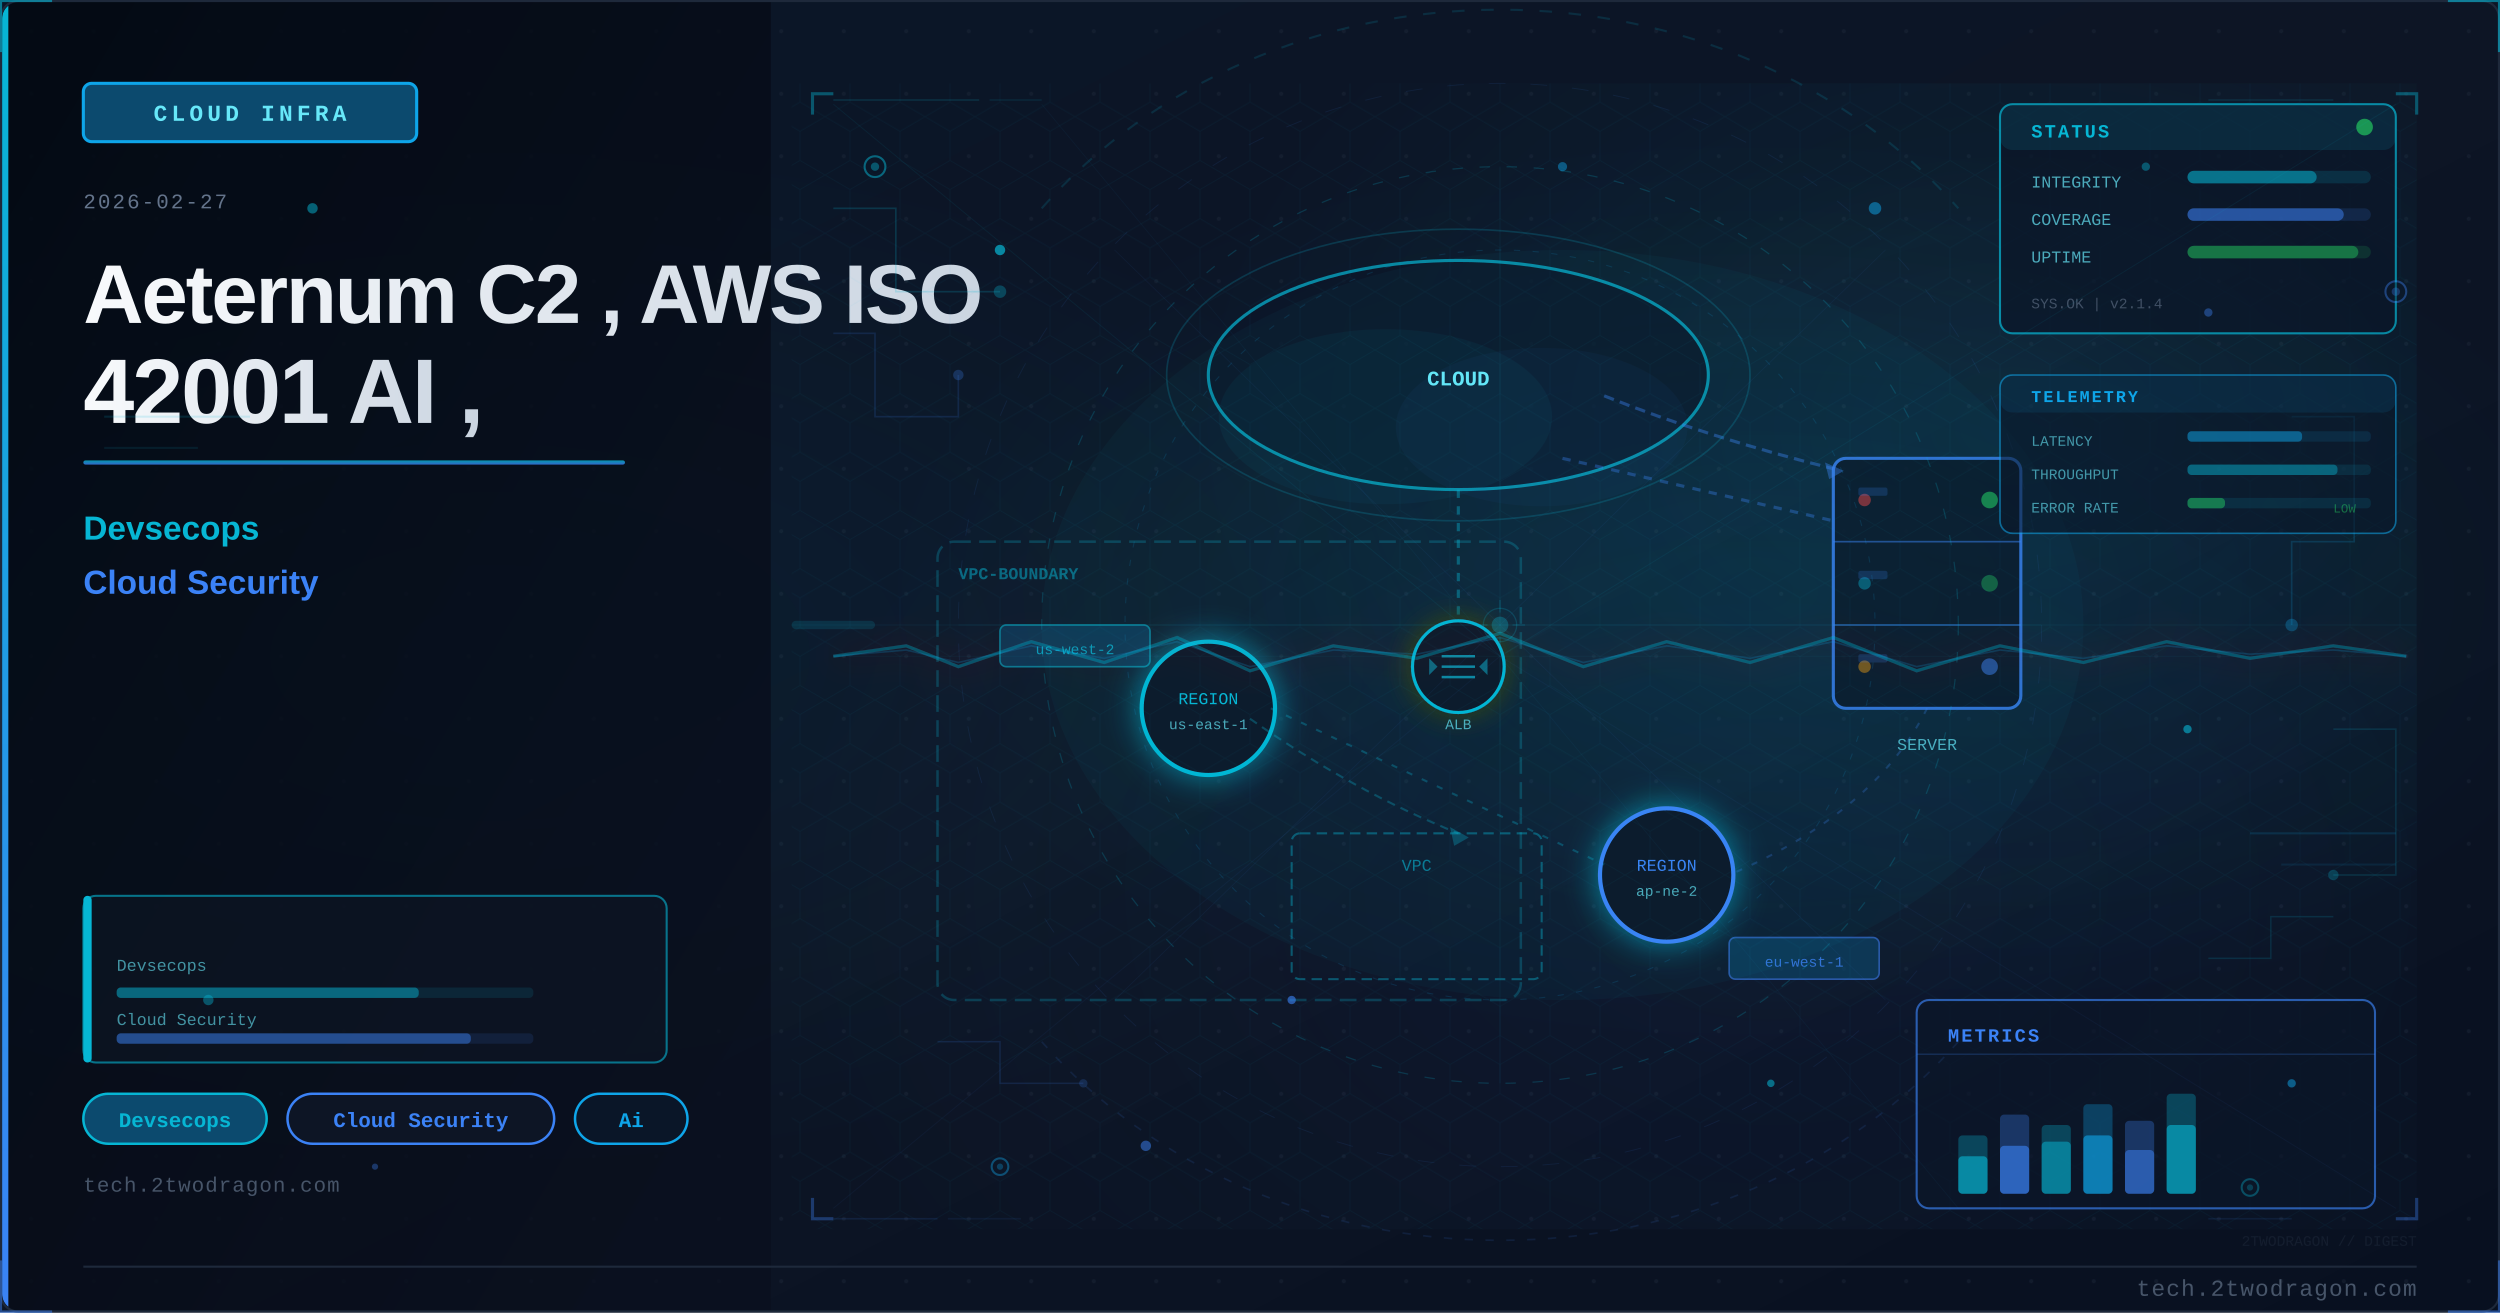
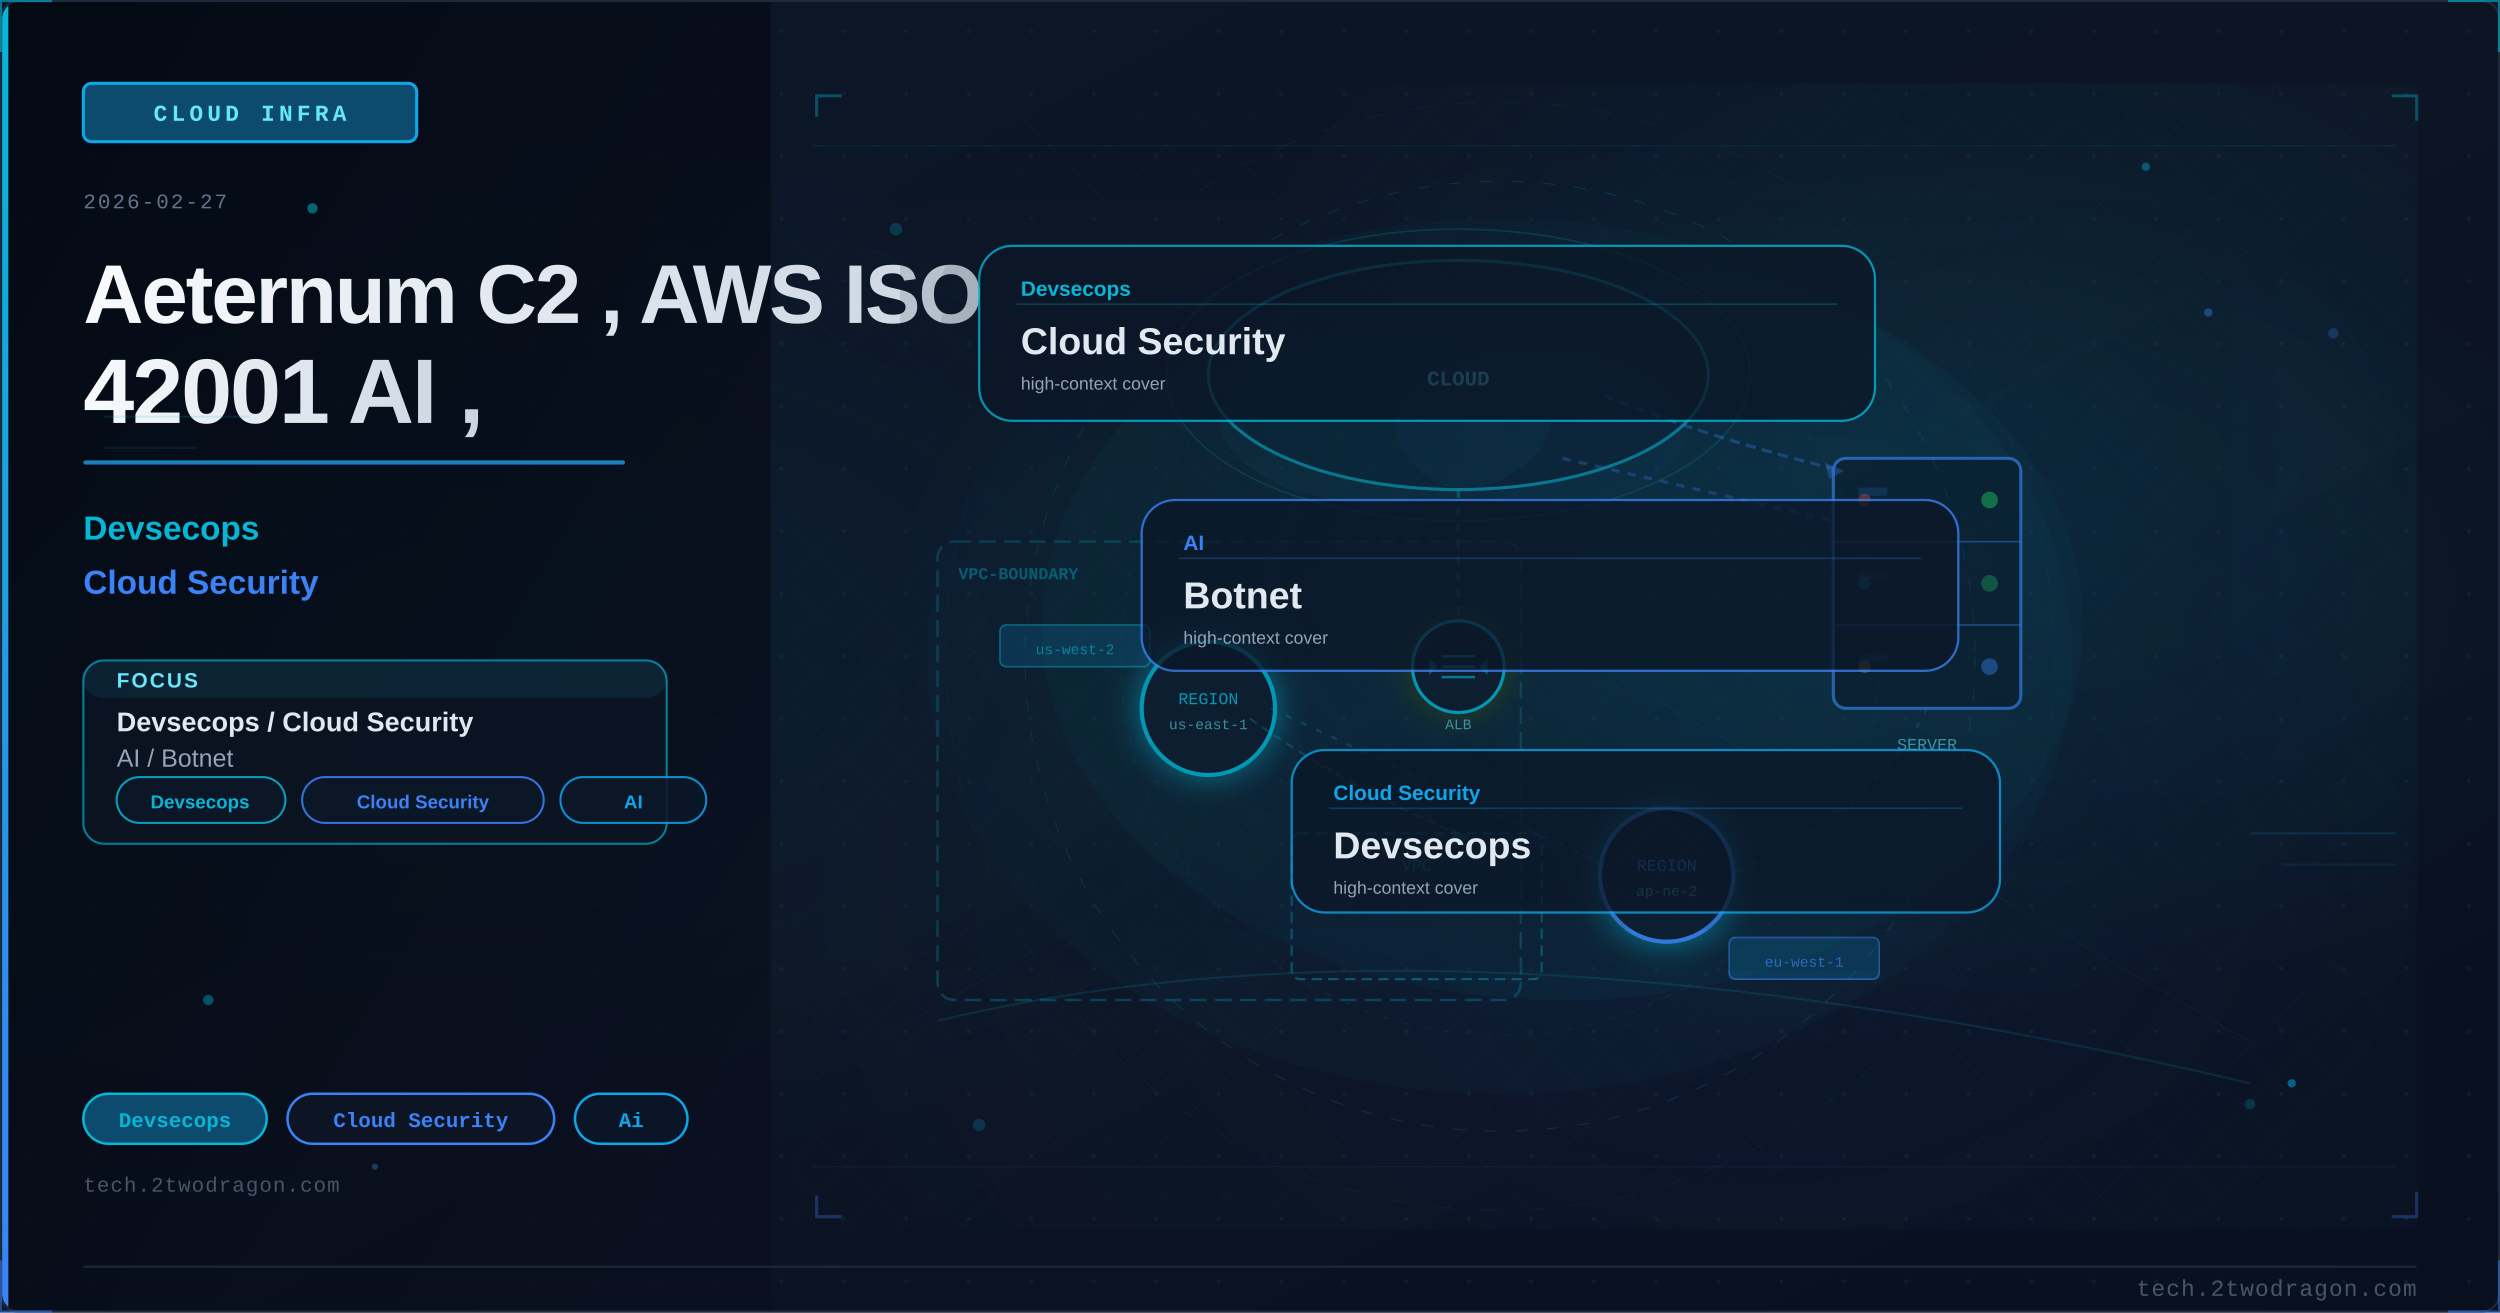
<svg xmlns="http://www.w3.org/2000/svg" viewBox="0 0 1200 630" width="1200" height="630">
  <defs>
    <linearGradient id="u831ff3bg" x1="0%" y1="0%" x2="100%" y2="100%">
      <stop offset="0%" style="stop-color:#0a1628" />
      <stop offset="50%" style="stop-color:#0d1525" />
      <stop offset="100%" style="stop-color:#081020" />
    </linearGradient>
    <linearGradient id="u831ff3accent" x1="0%" y1="0%" x2="0%" y2="100%">
      <stop offset="0%" style="stop-color:#06b6d4" />
      <stop offset="100%" style="stop-color:#3b82f6" />
    </linearGradient>
    <linearGradient id="u831ff3title" x1="0%" y1="0%" x2="100%" y2="0%">
      <stop offset="0%" style="stop-color:#f8fafc" />
      <stop offset="100%" style="stop-color:#cbd5e1" />
    </linearGradient>
    <linearGradient id="u831ff3panel" x1="0%" y1="0%" x2="100%" y2="100%">
      <stop offset="0%" style="stop-color:#020810;stop-opacity:0.85" />
      <stop offset="100%" style="stop-color:#0a0f1e;stop-opacity:0.75" />
    </linearGradient>
    <radialGradient id="u831ff3ambientL" cx="20%" cy="50%" r="40%">
      <stop offset="0%" style="stop-color:#06b6d4;stop-opacity:0.06" />
      <stop offset="100%" style="stop-color:#06b6d4;stop-opacity:0" />
    </radialGradient>
    <radialGradient id="u831ff3ambientR" cx="70%" cy="45%" r="35%">
      <stop offset="0%" style="stop-color:#06b6d4;stop-opacity:0.08" />
      <stop offset="100%" style="stop-color:#06b6d4;stop-opacity:0" />
    </radialGradient>
    <filter id="u831ff3glow" x="-100%" y="-100%" width="300%" height="300%">
      <feDropShadow dx="0" dy="0" stdDeviation="8" flood-color="#06b6d4" flood-opacity="0.7" />
    </filter>
    <filter id="u831ff3blur" x="-50%" y="-50%" width="200%" height="200%">
      <feGaussianBlur stdDeviation="12" />
    </filter>
    <filter id="u831ff3textglow" x="-20%" y="-20%" width="140%" height="140%">
      <feDropShadow dx="0" dy="0" stdDeviation="4" flood-color="#06b6d4" flood-opacity="0.5" />
    </filter>
    <filter id="u831ff3fxGlow" x="-50%" y="-50%" width="200%" height="200%">
      <feGaussianBlur stdDeviation="6" result="b" />
      <feColorMatrix in="b" type="matrix" values="1.2 0.4 0 0 0 0.5 0.6 0 0 0 0 0 0 0 0 0 0 0 0.85 0" result="g" />
      <feMerge>
        <feMergeNode in="g" />
        <feMergeNode in="SourceGraphic" />
      </feMerge>
    </filter>
    <filter id="u831ff3fxRed" x="-60%" y="-60%" width="220%" height="220%">
      <feGaussianBlur stdDeviation="8" result="b" />
      <feColorMatrix in="b" type="matrix" values="1.3 0 0 0 0.7 0 0 0 0 0 0 0 0 0 0 0 0 0 0.95 0" result="g" />
      <feMerge>
        <feMergeNode in="g" />
        <feMergeNode in="SourceGraphic" />
      </feMerge>
    </filter>
    <radialGradient id="u831ff3sceneGlow1" cx="75%" cy="30%" r="50%">
      <stop offset="0%" stop-color="#06b6d4" stop-opacity="0.15" />
      <stop offset="100%" stop-color="#06b6d4" stop-opacity="0" />
    </radialGradient>
    <radialGradient id="u831ff3sceneGlow2" cx="60%" cy="70%" r="60%">
      <stop offset="0%" stop-color="#3b82f6" stop-opacity="0.10" />
      <stop offset="100%" stop-color="#3b82f6" stop-opacity="0" />
    </radialGradient>
    <pattern id="u831ff3dots" x="0" y="0" width="30" height="30" patternUnits="userSpaceOnUse">
      <circle cx="15" cy="15" r="1" fill="#1e293b" opacity="0.7" />
    </pattern>
    <clipPath id="u831ff3clip">
      <rect x="1" y="1" width="1198" height="628" rx="8" ry="8" />
    </clipPath>
    <style>
      @keyframes u831ff3floatUp { 0%{transform:translateY(0);opacity:0.9} 85%{opacity:0.5} 100%{transform:translateY(-80px);opacity:0} }
      @keyframes u831ff3pulse { 0%,100%{opacity:0.5} 50%{opacity:1} }
      @keyframes u831ff3crackFx { 0%,100%{stroke-opacity:0.6} 50%{stroke-opacity:1} }
      @keyframes u831ff3glimmer { 0%{opacity:0.3} 50%{opacity:0.85} 100%{opacity:0.3} }
      @keyframes u831ff3dash { to{stroke-dashoffset:-20} }
      @keyframes u831ff3rotSpin { from{transform:rotate(0deg)} to{transform:rotate(360deg)} }
      .u831ff3fa { animation: u831ff3floatUp 3.2s ease-in infinite; }
      .u831ff3fb { animation: u831ff3floatUp 3.8s ease-in infinite; animation-delay:0.9s; }
      .u831ff3fc { animation: u831ff3floatUp 2.9s ease-in infinite; animation-delay:1.7s; }
      .u831ff3crack { animation: u831ff3crackFx 1.9s ease-in-out infinite; }
      .u831ff3blink { animation: u831ff3pulse 2.2s ease-in-out infinite; }
    </style>
  </defs>
  <rect width="1200" height="630" fill="url(#u831ff3bg)" />
  <g clip-path="url(#u831ff3clip)">
    <rect width="1200" height="630" fill="url(#u831ff3dots)" opacity="0.6" />
    <rect width="1200" height="630" fill="url(#u831ff3ambientL)" />
    <rect width="1200" height="630" fill="url(#u831ff3ambientR)" />
    <rect x="0" y="0" width="370" height="630" fill="url(#u831ff3panel)" />
    <rect x="0" y="0" width="4" height="630" fill="url(#u831ff3accent)" />
    <rect x="40" y="40" width="160" height="28" rx="4" fill="#0c4a6e" stroke="#0ea5e9" stroke-width="1.5" />
    <text x="120" y="58" font-family="Courier New, monospace" font-size="11" fill="#67e8f9" text-anchor="middle" letter-spacing="2" font-weight="bold">CLOUD INFRA</text>
    <text x="40" y="100" font-family="Courier New, monospace" font-size="10" fill="#64748b" letter-spacing="1">2026-02-27</text>
    <text x="40" y="155" font-family="Segoe UI, Arial, sans-serif" font-size="40" fill="url(#u831ff3title)" font-weight="700" letter-spacing="-1">Aeternum C2 , AWS ISO</text>
    <text x="40" y="203" font-family="Segoe UI, Arial, sans-serif" font-size="44" fill="url(#u831ff3title)" font-weight="700" letter-spacing="-1">42001 AI ,</text>
    <rect x="40" y="221" width="260" height="2" rx="1" fill="url(#u831ff3accent)" opacity="0.8" />
    <text x="40" y="259" font-family="Segoe UI, Arial, sans-serif" font-size="16" fill="#06b6d4" font-weight="600">Devsecops</text>
    <text x="40" y="285" font-family="Segoe UI, Arial, sans-serif" font-size="16" fill="#3b82f6" font-weight="600">Cloud Security</text>
+     <rect x="40" y="317" width="280" height="88" rx="10" fill="#0d1525" stroke="#06b6d4" stroke-width="1" opacity="0.66" />
+     <rect x="40" y="317" width="280" height="18" rx="10" fill="#06b6d4" opacity="0.10" />
+     <text x="56" y="330" font-family="Segoe UI, Arial, sans-serif" font-size="10" fill="#67e8f9" font-weight="700" letter-spacing="1">FOCUS</text>
+     <text x="56" y="351" font-family="Segoe UI, Arial, sans-serif" font-size="13" fill="#e2e8f0" font-weight="600">Devsecops / Cloud Security</text>
+     <text x="56" y="368" font-family="Segoe UI, Arial, sans-serif" font-size="12" fill="#94a3b8">AI / Botnet</text>
+     <rect x="56" y="373" width="81" height="22" rx="11" fill="#0a1628" stroke="#06b6d4" stroke-width="1" opacity="0.85" />
+     <text x="96" y="388" font-family="Segoe UI, Arial, sans-serif" font-size="9" fill="#06b6d4" text-anchor="middle" font-weight="600">Devsecops</text>
+     <rect x="145" y="373" width="116" height="22" rx="11" fill="#0a1628" stroke="#3b82f6" stroke-width="1" opacity="0.85" />
+     <text x="203" y="388" font-family="Segoe UI, Arial, sans-serif" font-size="9" fill="#3b82f6" text-anchor="middle" font-weight="600">Cloud Security</text>
+     <rect x="269" y="373" width="70" height="22" rx="11" fill="#0a1628" stroke="#0ea5e9" stroke-width="1" opacity="0.85" />
+     <text x="304" y="388" font-family="Segoe UI, Arial, sans-serif" font-size="9" fill="#0ea5e9" text-anchor="middle" font-weight="600">AI</text>
    <rect x="40" y="525" width="88" height="24" rx="12" fill="#0c4a6e" stroke="#06b6d4" stroke-width="1.2" />
    <text x="84" y="541" font-family="Courier New, monospace" font-size="10" fill="#06b6d4" text-anchor="middle" font-weight="bold">Devsecops</text>
    <rect x="138" y="525" width="128" height="24" rx="12" fill="#0d1525" stroke="#3b82f6" stroke-width="1.2" />
    <text x="202" y="541" font-family="Courier New, monospace" font-size="10" fill="#3b82f6" text-anchor="middle" font-weight="bold">Cloud Security</text>
    <rect x="276" y="525" width="54" height="24" rx="12" fill="#0a1628" stroke="#0ea5e9" stroke-width="1.2" />
    <text x="303" y="541" font-family="Courier New, monospace" font-size="10" fill="#0ea5e9" text-anchor="middle" font-weight="bold">Ai</text>
    <text x="40" y="572" font-family="Courier New, monospace" font-size="10" fill="#475569" letter-spacing="0.5">tech.2twodragon.com</text>
    <rect x="380" y="40" width="780" height="550" fill="url(#u831ff3sceneGlow1)" opacity="0.6" />
    <rect x="380" y="40" width="780" height="550" fill="url(#u831ff3sceneGlow2)" opacity="0.5" />
    <ellipse cx="700" cy="180" rx="120" ry="55" fill="#0a1628" stroke="#06b6d4" stroke-width="1.5" opacity="0.7" />
    <ellipse cx="665" cy="200" rx="80" ry="42" fill="#06b6d4" opacity="0.05" />
    <ellipse cx="740" cy="205" rx="70" ry="38" fill="#3b82f6" opacity="0.04" />
    <text x="700" y="185" font-family="Courier New, monospace" font-size="10" fill="#67e8f9" text-anchor="middle" font-weight="bold">CLOUD</text>
    <rect x="880" y="220" width="90" height="120" rx="6" fill="#0a1628" stroke="#3b82f6" stroke-width="1.5" opacity="0.8" />
    <line x1="880" y1="260" x2="970" y2="260" stroke="#3b82f6" stroke-width="0.8" opacity="0.5" />
    <line x1="880" y1="300" x2="970" y2="300" stroke="#3b82f6" stroke-width="0.8" opacity="0.5" />
    <circle cx="955" cy="240" r="4" fill="#22c55e" opacity="0.6" style="animation: u831ff3pulse 2s ease-in-out infinite" />
    <circle cx="955" cy="280" r="4" fill="#22c55e" opacity="0.4" />
    <circle cx="955" cy="320" r="4" fill="#3b82f6" opacity="0.5" />
    <text x="925" y="360" font-family="Courier New, monospace" font-size="8" fill="#67e8f9" text-anchor="middle" opacity="0.7">SERVER</text>
    <g filter="url(#u831ff3glow)">
      <circle cx="580" cy="340" r="32" fill="#0a1628" stroke="#06b6d4" stroke-width="2" />
    </g>
    <text x="580" y="338" font-family="Courier New, monospace" font-size="8" fill="#06b6d4" text-anchor="middle">REGION</text>
    <text x="580" y="350" font-family="Courier New, monospace" font-size="7" fill="#67e8f9" text-anchor="middle" opacity="0.7">us-east-1</text>
    <g filter="url(#u831ff3glow)">
      <circle cx="800" cy="420" r="32" fill="#0a1628" stroke="#3b82f6" stroke-width="2" />
    </g>
    <text x="800" y="418" font-family="Courier New, monospace" font-size="8" fill="#3b82f6" text-anchor="middle">REGION</text>
    <text x="800" y="430" font-family="Courier New, monospace" font-size="7" fill="#67e8f9" text-anchor="middle" opacity="0.7">ap-ne-2</text>
    <rect x="620" y="400" width="120" height="70" rx="4" fill="none" stroke="#06b6d4" stroke-width="1" stroke-dasharray="5 3" opacity="0.4" />
    <text x="680" y="418" font-family="Courier New, monospace" font-size="8" fill="#06b6d4" text-anchor="middle" opacity="0.6">VPC</text>
    <line x1="700" y1="235" x2="700" y2="310" stroke="#06b6d4" stroke-width="1.5" opacity="0.4" stroke-dasharray="4 4" style="animation: u831ff3dash 2s linear infinite" />
    <line x1="750" y1="220" x2="880" y2="250" stroke="#3b82f6" stroke-width="1.5" opacity="0.35" stroke-dasharray="4 4" />
    <line x1="610" y1="340" x2="770" y2="415" stroke="#06b6d4" stroke-width="1" opacity="0.3" stroke-dasharray="3 5" />
    <path d="M 925 340 Q 900 390 830 420" fill="none" stroke="#3b82f6" stroke-width="1" opacity="0.25" stroke-dasharray="3 5" />
    <circle cx="895" cy="240" r="3" fill="#ef4444" opacity="0.5" class="u831ff3blink" />
    <circle cx="895" cy="280" r="3" fill="#06b6d4" opacity="0.4" class="u831ff3blink" />
    <circle cx="895" cy="320" r="3" fill="#f59e0b" opacity="0.45" />
    <rect x="892" y="234" width="14" height="4" rx="1" fill="#3b82f6" opacity="0.2" />
    <rect x="892" y="274" width="14" height="4" rx="1" fill="#3b82f6" opacity="0.2" />
    <rect x="892" y="314" width="14" height="4" rx="1" fill="#3b82f6" opacity="0.2" />
    <rect x="450" y="260" width="280" height="220" rx="8" fill="none" stroke="#06b6d4" stroke-width="1.2" stroke-dasharray="8 4" opacity="0.25" />
    <text x="460" y="278" font-family="Courier New, monospace" font-size="8" fill="#06b6d4" opacity="0.5" font-weight="bold">VPC-BOUNDARY</text>
    <path d="M 770 190 Q 820 210 880 225" fill="none" stroke="#3b82f6" stroke-width="1.5" opacity="0.4" stroke-dasharray="5 3" style="animation: u831ff3dash 2s linear infinite" />
    <polygon points="876,222 885,226 878,230" fill="#3b82f6" opacity="0.4" />
    <path d="M 600 345 Q 650 380 700 400" fill="none" stroke="#06b6d4" stroke-width="1" opacity="0.3" stroke-dasharray="4 3" />
    <polygon points="696,397 705,402 698,406" fill="#06b6d4" opacity="0.3" />
    <rect x="480" y="300" width="72" height="20" rx="3" fill="#0c4a6e" stroke="#06b6d4" stroke-width="0.8" opacity="0.6" />
    <text x="516" y="314" font-family="Courier New, monospace" font-size="7" fill="#06b6d4" text-anchor="middle" opacity="0.8">us-west-2</text>
    <rect x="830" y="450" width="72" height="20" rx="3" fill="#0c4a6e" stroke="#3b82f6" stroke-width="0.8" opacity="0.6" />
    <text x="866" y="464" font-family="Courier New, monospace" font-size="7" fill="#3b82f6" text-anchor="middle" opacity="0.8">eu-west-1</text>
    <g transform="translate(700,320)" filter="url(#u831ff3fxGlow)">
      <circle cx="0" cy="0" r="22" fill="#0a1628" stroke="#06b6d4" stroke-width="1.5" />
      <line x1="-8" y1="-5" x2="8" y2="-5" stroke="#06b6d4" stroke-width="1.2" opacity="0.7" />
      <line x1="-8" y1="0" x2="8" y2="0" stroke="#06b6d4" stroke-width="1.2" opacity="0.7" />
      <line x1="-8" y1="5" x2="8" y2="5" stroke="#06b6d4" stroke-width="1.2" opacity="0.7" />
      <polygon points="-10,0 -14,-4 -14,4" fill="#06b6d4" opacity="0.5" />
      <polygon points="10,0 14,-4 14,4" fill="#06b6d4" opacity="0.5" />
    </g>
    <text x="700" y="350" font-family="Courier New, monospace" font-size="7" fill="#67e8f9" text-anchor="middle" opacity="0.7">ALB</text>
    <ellipse cx="700" cy="180" rx="140" ry="70" fill="none" stroke="#06b6d4" stroke-width="0.8" opacity="0.2" style="animation: u831ff3pulse 4s ease-in-out infinite" />
    <ellipse cx="750" cy="300" rx="250" ry="180" fill="#06b6d4" opacity="0.04" />
    <defs>
-       <pattern id="u831ff3hex" x="0" y="0" width="24" height="28" patternUnits="userSpaceOnUse">
-         <polygon points="12,0 24,7 24,21 12,28 0,21 0,7" fill="none" stroke="#06b6d4" stroke-width="0.4" opacity="0.15" />
+       <pattern id="u831ff3mesh" x="0" y="0" width="28" height="28" patternUnits="userSpaceOnUse">
+         <path d="M 0 14 L 14 0 L 28 14 L 14 28 Z" fill="none" stroke="#06b6d4" stroke-width="0.35" opacity="0.12" />
      </pattern>
    </defs>
-     <rect x="380" y="40" width="780" height="550" fill="url(#u831ff3hex)" opacity="0.35" />
-     <circle cx="720" cy="300" r="220" fill="none" stroke="#06b6d4" stroke-width="0.6" stroke-dasharray="5 8" opacity="0.2" />
-     <circle cx="720" cy="300" r="180" fill="none" stroke="#0ea5e9" stroke-width="0.5" stroke-dasharray="3 6" opacity="0.15" />
-     <circle cx="720" cy="300" r="260" fill="none" stroke="#3b82f6" stroke-width="0.4" stroke-dasharray="8 12" opacity="0.1" />
-     <line x1="720" y1="80" x2="720" y2="520" stroke="#06b6d4" stroke-width="0.3" opacity="0.1" />
-     <line x1="460" y1="300" x2="980" y2="300" stroke="#06b6d4" stroke-width="0.3" opacity="0.1" />
-     <line x1="535" y1="120" x2="905" y2="480" stroke="#3b82f6" stroke-width="0.3" opacity="0.08" />
-     <line x1="905" y1="120" x2="535" y2="480" stroke="#3b82f6" stroke-width="0.3" opacity="0.08" />
-     <rect x="960" y="50" width="190" height="110" rx="6" fill="#0a1628" stroke="#06b6d4" stroke-width="1" opacity="0.7" />
-     <rect x="960" y="50" width="190" height="22" rx="6" fill="#06b6d4" opacity="0.12" />
-     <text x="975" y="66" font-family="Courier New, monospace" font-size="9" fill="#06b6d4" font-weight="bold" letter-spacing="1">STATUS</text>
-     <circle cx="1135" cy="61" r="4" fill="#22c55e" opacity="0.7" style="animation: u831ff3pulse 2s ease-in-out infinite" />
-     <text x="975" y="90" font-family="Courier New, monospace" font-size="8" fill="#67e8f9" opacity="0.7">INTEGRITY</text>
-     <rect x="1050" y="82" width="88" height="6" rx="3" fill="#06b6d4" opacity="0.15" />
-     <rect x="1050" y="82" width="62" height="6" rx="3" fill="#06b6d4" opacity="0.5" />
-     <text x="975" y="108" font-family="Courier New, monospace" font-size="8" fill="#67e8f9" opacity="0.7">COVERAGE</text>
-     <rect x="1050" y="100" width="88" height="6" rx="3" fill="#3b82f6" opacity="0.15" />
-     <rect x="1050" y="100" width="75" height="6" rx="3" fill="#3b82f6" opacity="0.5" />
-     <text x="975" y="126" font-family="Courier New, monospace" font-size="8" fill="#67e8f9" opacity="0.7">UPTIME</text>
-     <rect x="1050" y="118" width="88" height="6" rx="3" fill="#22c55e" opacity="0.15" />
-     <rect x="1050" y="118" width="82" height="6" rx="3" fill="#22c55e" opacity="0.45" />
-     <text x="975" y="148" font-family="Courier New, monospace" font-size="7" fill="#64748b" opacity="0.6">SYS.OK | v2.1.4</text>
-     <rect x="920" y="480" width="220" height="100" rx="6" fill="#0a1628" stroke="#3b82f6" stroke-width="1" opacity="0.65" />
-     <text x="935" y="500" font-family="Courier New, monospace" font-size="9" fill="#3b82f6" font-weight="bold" letter-spacing="1">METRICS</text>
-     <line x1="920" y1="506" x2="1140" y2="506" stroke="#3b82f6" stroke-width="0.5" opacity="0.3" />
-     <rect x="940" y="545" width="14" height="28" rx="2" fill="#06b6d4" opacity="0.3" />
-     <rect x="940" y="555" width="14" height="18" rx="2" fill="#06b6d4" opacity="0.6" />
-     <rect x="960" y="535" width="14" height="38" rx="2" fill="#3b82f6" opacity="0.3" />
-     <rect x="960" y="550" width="14" height="23" rx="2" fill="#3b82f6" opacity="0.6" />
-     <rect x="980" y="540" width="14" height="33" rx="2" fill="#06b6d4" opacity="0.3" />
-     <rect x="980" y="548" width="14" height="25" rx="2" fill="#06b6d4" opacity="0.5" />
-     <rect x="1000" y="530" width="14" height="43" rx="2" fill="#0ea5e9" opacity="0.3" />
-     <rect x="1000" y="545" width="14" height="28" rx="2" fill="#0ea5e9" opacity="0.6" />
-     <rect x="1020" y="538" width="14" height="35" rx="2" fill="#3b82f6" opacity="0.3" />
-     <rect x="1020" y="552" width="14" height="21" rx="2" fill="#3b82f6" opacity="0.5" />
-     <rect x="1040" y="525" width="14" height="48" rx="2" fill="#06b6d4" opacity="0.3" />
-     <rect x="1040" y="540" width="14" height="33" rx="2" fill="#06b6d4" opacity="0.6" style="animation: u831ff3glimmer 3s ease-in-out infinite" />
-     <polyline points="400,100 430,100 430,140 480,140" fill="none" stroke="#06b6d4" stroke-width="0.8" opacity="0.2" />
-     <circle cx="480" cy="140" r="3" fill="#06b6d4" opacity="0.3" />
-     <polyline points="400,160 420,160 420,200 460,200 460,180" fill="none" stroke="#3b82f6" stroke-width="0.8" opacity="0.15" />
-     <circle cx="460" cy="180" r="2.5" fill="#3b82f6" opacity="0.25" />
-     <polyline points="1100,200 1130,200 1130,260 1100,260 1100,300" fill="none" stroke="#0ea5e9" stroke-width="0.8" opacity="0.18" />
-     <circle cx="1100" cy="300" r="3" fill="#0ea5e9" opacity="0.3" />
-     <polyline points="1120,350 1150,350 1150,420 1120,420" fill="none" stroke="#06b6d4" stroke-width="0.8" opacity="0.15" />
-     <circle cx="1120" cy="420" r="2.5" fill="#06b6d4" opacity="0.25" />
-     <polyline points="450,500 480,500 480,520 520,520" fill="none" stroke="#3b82f6" stroke-width="0.7" opacity="0.15" />
-     <circle cx="520" cy="520" r="2" fill="#3b82f6" opacity="0.2" />
-     <polyline points="1060,460 1090,460 1090,440 1120,440" fill="none" stroke="#06b6d4" stroke-width="0.7" opacity="0.15" />
-     <rect x="40" y="430" width="280" height="80" rx="6" fill="#0d1525" stroke="#06b6d4" stroke-width="1" opacity="0.6" />
-     <rect x="40" y="430" width="4" height="80" rx="2" fill="#06b6d4" />
-     <text x="56" y="466" font-family="Courier New, monospace" font-size="8" fill="#67e8f9" opacity="0.6">Devsecops</text>
-     <rect x="56" y="474" width="200" height="5" rx="2" fill="#06b6d4" opacity="0.12" />
-     <rect x="56" y="474" width="145" height="5" rx="2" fill="#06b6d4" opacity="0.45" />
-     <text x="56" y="492" font-family="Courier New, monospace" font-size="8" fill="#67e8f9" opacity="0.6">Cloud Security</text>
-     <rect x="56" y="496" width="200" height="5" rx="2" fill="#3b82f6" opacity="0.12" />
-     <rect x="56" y="496" width="170" height="5" rx="2" fill="#3b82f6" opacity="0.45" />
-     <circle cx="420" cy="80" r="5" fill="#0a1628" stroke="#06b6d4" stroke-width="1" opacity="0.5" />
-     <circle cx="420" cy="80" r="2" fill="#06b6d4" opacity="0.4" />
-     <circle cx="1150" cy="140" r="5" fill="#0a1628" stroke="#3b82f6" stroke-width="1" opacity="0.4" />
-     <circle cx="1150" cy="140" r="2" fill="#3b82f6" opacity="0.3" />
-     <circle cx="480" cy="560" r="4" fill="#0a1628" stroke="#0ea5e9" stroke-width="1" opacity="0.4" />
-     <circle cx="480" cy="560" r="1.5" fill="#0ea5e9" opacity="0.3" />
-     <circle cx="1080" cy="570" r="4" fill="#0a1628" stroke="#06b6d4" stroke-width="1" opacity="0.35" />
-     <circle cx="1080" cy="570" r="1.5" fill="#06b6d4" opacity="0.25" />
-     <line x1="380" y1="300" x2="1160" y2="300" stroke="#06b6d4" stroke-width="0.5" opacity="0.06" />
-     <rect x="380" y="298" width="40" height="4" rx="2" fill="#06b6d4" opacity="0.15">
-       <animate attributeName="x" values="380;1120;380" dur="8s" repeatCount="indefinite" />
-       <animate attributeName="opacity" values="0.15;0.3;0.15" dur="8s" repeatCount="indefinite" />
-     </rect>
-     <path d="M 500 100 A 280 250 0 0 1 940 100" fill="none" stroke="#06b6d4" stroke-width="1" stroke-dasharray="6 8" opacity="0.15" style="animation: u831ff3dash 4s linear infinite" />
-     <path d="M 940 500 A 280 250 0 0 1 500 500" fill="none" stroke="#3b82f6" stroke-width="0.8" stroke-dasharray="4 6" opacity="0.12" style="animation: u831ff3dash 5s linear infinite" />
-     <polyline points="390,55 390,45 400,45" fill="none" stroke="#06b6d4" stroke-width="1.5" opacity="0.4" />
-     <polyline points="1150,45 1160,45 1160,55" fill="none" stroke="#06b6d4" stroke-width="1.5" opacity="0.4" />
-     <polyline points="390,575 390,585 400,585" fill="none" stroke="#3b82f6" stroke-width="1.5" opacity="0.35" />
-     <polyline points="1150,585 1160,585 1160,575" fill="none" stroke="#3b82f6" stroke-width="1.5" opacity="0.35" />
-     <circle cx="720" cy="300" r="8" fill="none" stroke="#06b6d4" stroke-width="0.6" opacity="0.2" />
-     <line x1="720" y1="288" x2="720" y2="294" stroke="#06b6d4" stroke-width="0.6" opacity="0.2" />
-     <line x1="720" y1="306" x2="720" y2="312" stroke="#06b6d4" stroke-width="0.6" opacity="0.2" />
-     <line x1="708" y1="300" x2="714" y2="300" stroke="#06b6d4" stroke-width="0.6" opacity="0.2" />
-     <line x1="726" y1="300" x2="732" y2="300" stroke="#06b6d4" stroke-width="0.6" opacity="0.2" />
-     <line x1="400" y1="48" x2="470" y2="48" stroke="#06b6d4" stroke-width="0.8" opacity="0.15" />
-     <line x1="475" y1="48" x2="500" y2="48" stroke="#06b6d4" stroke-width="0.8" opacity="0.1" />
-     <line x1="400" y1="585" x2="450" y2="585" stroke="#3b82f6" stroke-width="0.8" opacity="0.12" />
-     <line x1="455" y1="585" x2="490" y2="585" stroke="#3b82f6" stroke-width="0.8" opacity="0.08" />
-     <line x1="1060" y1="48" x2="1120" y2="48" stroke="#06b6d4" stroke-width="0.8" opacity="0.12" />
-     <line x1="1060" y1="585" x2="1100" y2="585" stroke="#3b82f6" stroke-width="0.8" opacity="0.1" />
-     <circle cx="720" cy="300" r="4" fill="#06b6d4" opacity="0.3">
-       <animate attributeName="r" values="4;8;4" dur="3s" repeatCount="indefinite" />
-       <animate attributeName="opacity" values="0.3;0.1;0.3" dur="3s" repeatCount="indefinite" />
-     </circle>
-     <line x1="720" y1="315" x2="400" y2="50" stroke="#06b6d4" stroke-width="0.4" opacity="0.08" />
-     <line x1="720" y1="315" x2="1150" y2="50" stroke="#06b6d4" stroke-width="0.4" opacity="0.08" />
-     <line x1="720" y1="315" x2="400" y2="580" stroke="#3b82f6" stroke-width="0.4" opacity="0.06" />
-     <line x1="720" y1="315" x2="1150" y2="580" stroke="#3b82f6" stroke-width="0.4" opacity="0.06" />
-     <line x1="720" y1="315" x2="400" y2="315" stroke="#06b6d4" stroke-width="0.3" opacity="0.07" />
-     <line x1="720" y1="315" x2="1150" y2="315" stroke="#06b6d4" stroke-width="0.3" opacity="0.07" />
-     <line x1="720" y1="315" x2="500" y2="50" stroke="#0ea5e9" stroke-width="0.3" opacity="0.06" />
-     <line x1="720" y1="315" x2="940" y2="580" stroke="#0ea5e9" stroke-width="0.3" opacity="0.06" />
-     <polyline points="400,315 435,310 460,320 495,308 530,318 565,306 600,322 640,310 680,316 720,304 760,320 800,308 840,318 880,306 920,322 960,310 1000,318 1040,308 1080,316 1120,310 1155,315" fill="none" stroke="#06b6d4" stroke-width="1.5" opacity="0.35" filter="url(#u831ff3fxRed)" class="u831ff3crack" />
-     <polyline points="400,315 435,312 460,318 495,310 530,316 565,308 600,320 640,312 680,314 720,306 760,318 800,310 840,316 880,308 920,320 960,312 1000,316 1040,310 1080,314 1120,312 1155,315" fill="none" stroke="#0ea5e9" stroke-width="0.8" opacity="0.2" />
-     <circle cx="480" cy="120" r="2.5" fill="#06b6d4" opacity="0.7" class="u831ff3fa" />
-     <circle cx="620" cy="480" r="2" fill="#3b82f6" opacity="0.6" class="u831ff3fb" />
-     <circle cx="900" cy="100" r="3" fill="#0ea5e9" opacity="0.5" class="u831ff3fc" />
-     <circle cx="1050" cy="350" r="2" fill="#06b6d4" opacity="0.6" class="u831ff3fa" />
-     <circle cx="550" cy="550" r="2.5" fill="#3b82f6" opacity="0.5" class="u831ff3fb" />
-     <circle cx="850" cy="520" r="1.8" fill="#06b6d4" opacity="0.55" class="u831ff3fc" />
-     <circle cx="750" cy="80" r="2.2" fill="#0ea5e9" opacity="0.45" class="u831ff3fa" />
-     <rect x="960" y="180" width="190" height="76" rx="6" fill="#0a1628" stroke="#0ea5e9" stroke-width="0.8" opacity="0.55" />
-     <rect x="960" y="180" width="190" height="18" rx="6" fill="#0ea5e9" opacity="0.10" />
-     <text x="975" y="193" font-family="Courier New, monospace" font-size="8" fill="#0ea5e9" font-weight="bold" letter-spacing="1">TELEMETRY</text>
-     <text x="975" y="214" font-family="Courier New, monospace" font-size="7" fill="#67e8f9" opacity="0.6">LATENCY</text>
-     <rect x="1050" y="207" width="88" height="5" rx="2" fill="#0ea5e9" opacity="0.12" />
-     <rect x="1050" y="207" width="55" height="5" rx="2" fill="#0ea5e9" opacity="0.45" />
-     <text x="975" y="230" font-family="Courier New, monospace" font-size="7" fill="#67e8f9" opacity="0.6">THROUGHPUT</text>
-     <rect x="1050" y="223" width="88" height="5" rx="2" fill="#06b6d4" opacity="0.12" />
-     <rect x="1050" y="223" width="72" height="5" rx="2" fill="#06b6d4" opacity="0.4" />
-     <text x="975" y="246" font-family="Courier New, monospace" font-size="7" fill="#67e8f9" opacity="0.6">ERROR RATE</text>
-     <rect x="1050" y="239" width="88" height="5" rx="2" fill="#06b6d4" opacity="0.12" />
-     <rect x="1050" y="239" width="18" height="5" rx="2" fill="#22c55e" opacity="0.5" />
-     <text x="1120" y="246" font-family="Courier New, monospace" font-size="6" fill="#22c55e" opacity="0.5">LOW</text>
-     <text x="1160" y="598" font-family="Courier New, monospace" font-size="7" fill="#1e293b" text-anchor="end" opacity="0.5">2TWODRAGON // DIGEST</text>
+     <rect x="380" y="40" width="780" height="550" fill="url(#u831ff3mesh)" opacity="0.25" />
+     <circle cx="720" cy="315" r="228" fill="none" stroke="#06b6d4" stroke-width="0.55" stroke-dasharray="6 9" opacity="0.16" />
+     <circle cx="720" cy="315" r="182" fill="none" stroke="#3b82f6" stroke-width="0.45" stroke-dasharray="3 7" opacity="0.11" />
+     <circle cx="720" cy="315" r="266" fill="none" stroke="#0ea5e9" stroke-width="0.35" stroke-dasharray="10 12" opacity="0.08" />
+     <line x1="390" y1="70" x2="1150" y2="70" stroke="#06b6d4" stroke-width="0.6" opacity="0.10" />
+     <line x1="390" y1="560" x2="1150" y2="560" stroke="#3b82f6" stroke-width="0.6" opacity="0.08" />
+     <line x1="420" y1="120" x2="1080" y2="500" stroke="#06b6d4" stroke-width="0.35" opacity="0.08" />
+     <line x1="1080" y1="120" x2="420" y2="500" stroke="#3b82f6" stroke-width="0.35" opacity="0.06" />
+     <polyline points="392,56 392,46 404,46" fill="none" stroke="#06b6d4" stroke-width="1.5" opacity="0.35" />
+     <polyline points="1148,46 1160,46 1160,58" fill="none" stroke="#06b6d4" stroke-width="1.5" opacity="0.35" />
+     <polyline points="392,574 392,584 404,584" fill="none" stroke="#3b82f6" stroke-width="1.5" opacity="0.30" />
+     <polyline points="1148,584 1160,584 1160,572" fill="none" stroke="#3b82f6" stroke-width="1.5" opacity="0.30" />
+     <ellipse cx="720" cy="315" rx="275" ry="210" fill="#06b6d4" opacity="0.03" />
+     <circle cx="430" cy="110" r="3" fill="#06b6d4" opacity="0.22" />
+     <circle cx="1120" cy="160" r="2.5" fill="#3b82f6" opacity="0.24" />
+     <circle cx="470" cy="540" r="3" fill="#0ea5e9" opacity="0.20" />
+     <circle cx="1080" cy="530" r="2.5" fill="#06b6d4" opacity="0.20" />
+     <rect x="432" y="96" width="660" height="370" rx="24" fill="#0a1628" opacity="0.12" />
+     <rect x="452" y="116" width="620" height="330" rx="20" fill="#0d1525" opacity="0.09" />
+     <path d="M 450 490 Q 700 430 1080 520" fill="none" stroke="#06b6d4" stroke-width="1.0" opacity="0.14" />
+     <rect x="470" y="118" width="430" height="84" rx="16" fill="#0a1628" stroke="#06b6d4" stroke-width="1.1" opacity="0.76" />
+     <line x1="488" y1="146" x2="882" y2="146" stroke="#06b6d4" stroke-width="0.8" opacity="0.25" />
+     <text x="490" y="142" font-family="Segoe UI, Arial, sans-serif" font-size="10" fill="#06b6d4" font-weight="700">Devsecops</text>
+     <text x="490" y="170" font-family="Segoe UI, Arial, sans-serif" font-size="18" fill="#e2e8f0" font-weight="700">Cloud Security</text>
+     <text x="490" y="187" font-family="Segoe UI, Arial, sans-serif" font-size="8.5" fill="#94a3b8">high-context cover</text>
+     <rect x="548" y="240" width="392" height="82" rx="16" fill="#0a1628" stroke="#3b82f6" stroke-width="1.1" opacity="0.76" />
+     <line x1="566" y1="268" x2="922" y2="268" stroke="#3b82f6" stroke-width="0.8" opacity="0.25" />
+     <text x="568" y="264" font-family="Segoe UI, Arial, sans-serif" font-size="10" fill="#3b82f6" font-weight="700">AI</text>
+     <text x="568" y="292" font-family="Segoe UI, Arial, sans-serif" font-size="18" fill="#e2e8f0" font-weight="700">Botnet</text>
+     <text x="568" y="309" font-family="Segoe UI, Arial, sans-serif" font-size="8.5" fill="#94a3b8">high-context cover</text>
+     <rect x="620" y="360" width="340" height="78" rx="16" fill="#0a1628" stroke="#0ea5e9" stroke-width="1.1" opacity="0.76" />
+     <line x1="638" y1="388" x2="942" y2="388" stroke="#0ea5e9" stroke-width="0.8" opacity="0.25" />
+     <text x="640" y="384" font-family="Segoe UI, Arial, sans-serif" font-size="10" fill="#0ea5e9" font-weight="700">Cloud Security</text>
+     <text x="640" y="412" font-family="Segoe UI, Arial, sans-serif" font-size="18" fill="#e2e8f0" font-weight="700">Devsecops</text>
+     <text x="640" y="429" font-family="Segoe UI, Arial, sans-serif" font-size="8.5" fill="#94a3b8">high-context cover</text>
    <circle cx="150" cy="100" r="2.5" fill="#06b6d4" opacity="0.5">
      <animate attributeName="opacity" values="0.5;0.15;0.5" dur="3.0s" repeatCount="indefinite" />
    </circle>
    <circle cx="1060" cy="150" r="2.0" fill="#3b82f6" opacity="0.4">
      <animate attributeName="opacity" values="0.4;0.12;0.4" dur="2.8s" repeatCount="indefinite" />
    </circle>
    <circle cx="100" cy="480" r="2.5" fill="#06b6d4" opacity="0.4">
      <animate attributeName="opacity" values="0.4;0.12;0.4" dur="3.5s" repeatCount="indefinite" />
    </circle>
    <circle cx="1100" cy="520" r="2.0" fill="#0ea5e9" opacity="0.5">
      <animate attributeName="opacity" values="0.5;0.15;0.5" dur="4.0s" repeatCount="indefinite" />
    </circle>
    <circle cx="180" cy="560" r="1.5" fill="#3b82f6" opacity="0.35">
      <animate attributeName="opacity" values="0.35;0.10;0.35" dur="3.2s" repeatCount="indefinite" />
    </circle>
    <circle cx="1030" cy="80" r="2.0" fill="#06b6d4" opacity="0.4">
      <animate attributeName="opacity" values="0.4;0.12;0.4" dur="2.5s" repeatCount="indefinite" />
    </circle>
    <line x1="50" y1="200" x2="120" y2="200" stroke="#06b6d4" stroke-width="1" opacity="0.15" />
    <line x1="50" y1="215" x2="95" y2="215" stroke="#06b6d4" stroke-width="1" opacity="0.1" />
    <line x1="1080" y1="400" x2="1150" y2="400" stroke="#0ea5e9" stroke-width="1" opacity="0.15" />
    <line x1="1095" y1="415" x2="1150" y2="415" stroke="#0ea5e9" stroke-width="1" opacity="0.1" />
    <rect width="1200" height="2" x="0" y="0" fill="#06b6d4" opacity="0">
      <animate attributeName="y" values="-2;632" dur="6s" repeatCount="indefinite" />
      <animate attributeName="opacity" values="0;0.03;0.03;0" dur="6s" repeatCount="indefinite" keyTimes="0;0.1;0.9;1" />
    </rect>
  </g>
  <line x1="40" y1="608" x2="1160" y2="608" stroke="#1e293b" stroke-width="1" />
  <text x="1160" y="622" font-family="Courier New, monospace" font-size="11" fill="#475569" text-anchor="end" letter-spacing="0.5">tech.2twodragon.com</text>
  <rect x="0.5" y="0.5" width="1199" height="629" rx="8" ry="8" fill="none" stroke="#1e293b" stroke-width="1" />
  <polyline points="0,25 0,0 25,0" fill="none" stroke="#06b6d4" stroke-width="2" opacity="0.6" />
  <polyline points="1175,0 1200,0 1200,25" fill="none" stroke="#06b6d4" stroke-width="2" opacity="0.6" />
  <polyline points="0,605 0,630 25,630" fill="none" stroke="#3b82f6" stroke-width="2" opacity="0.5" />
  <polyline points="1175,630 1200,630 1200,605" fill="none" stroke="#3b82f6" stroke-width="2" opacity="0.5" />
</svg>
